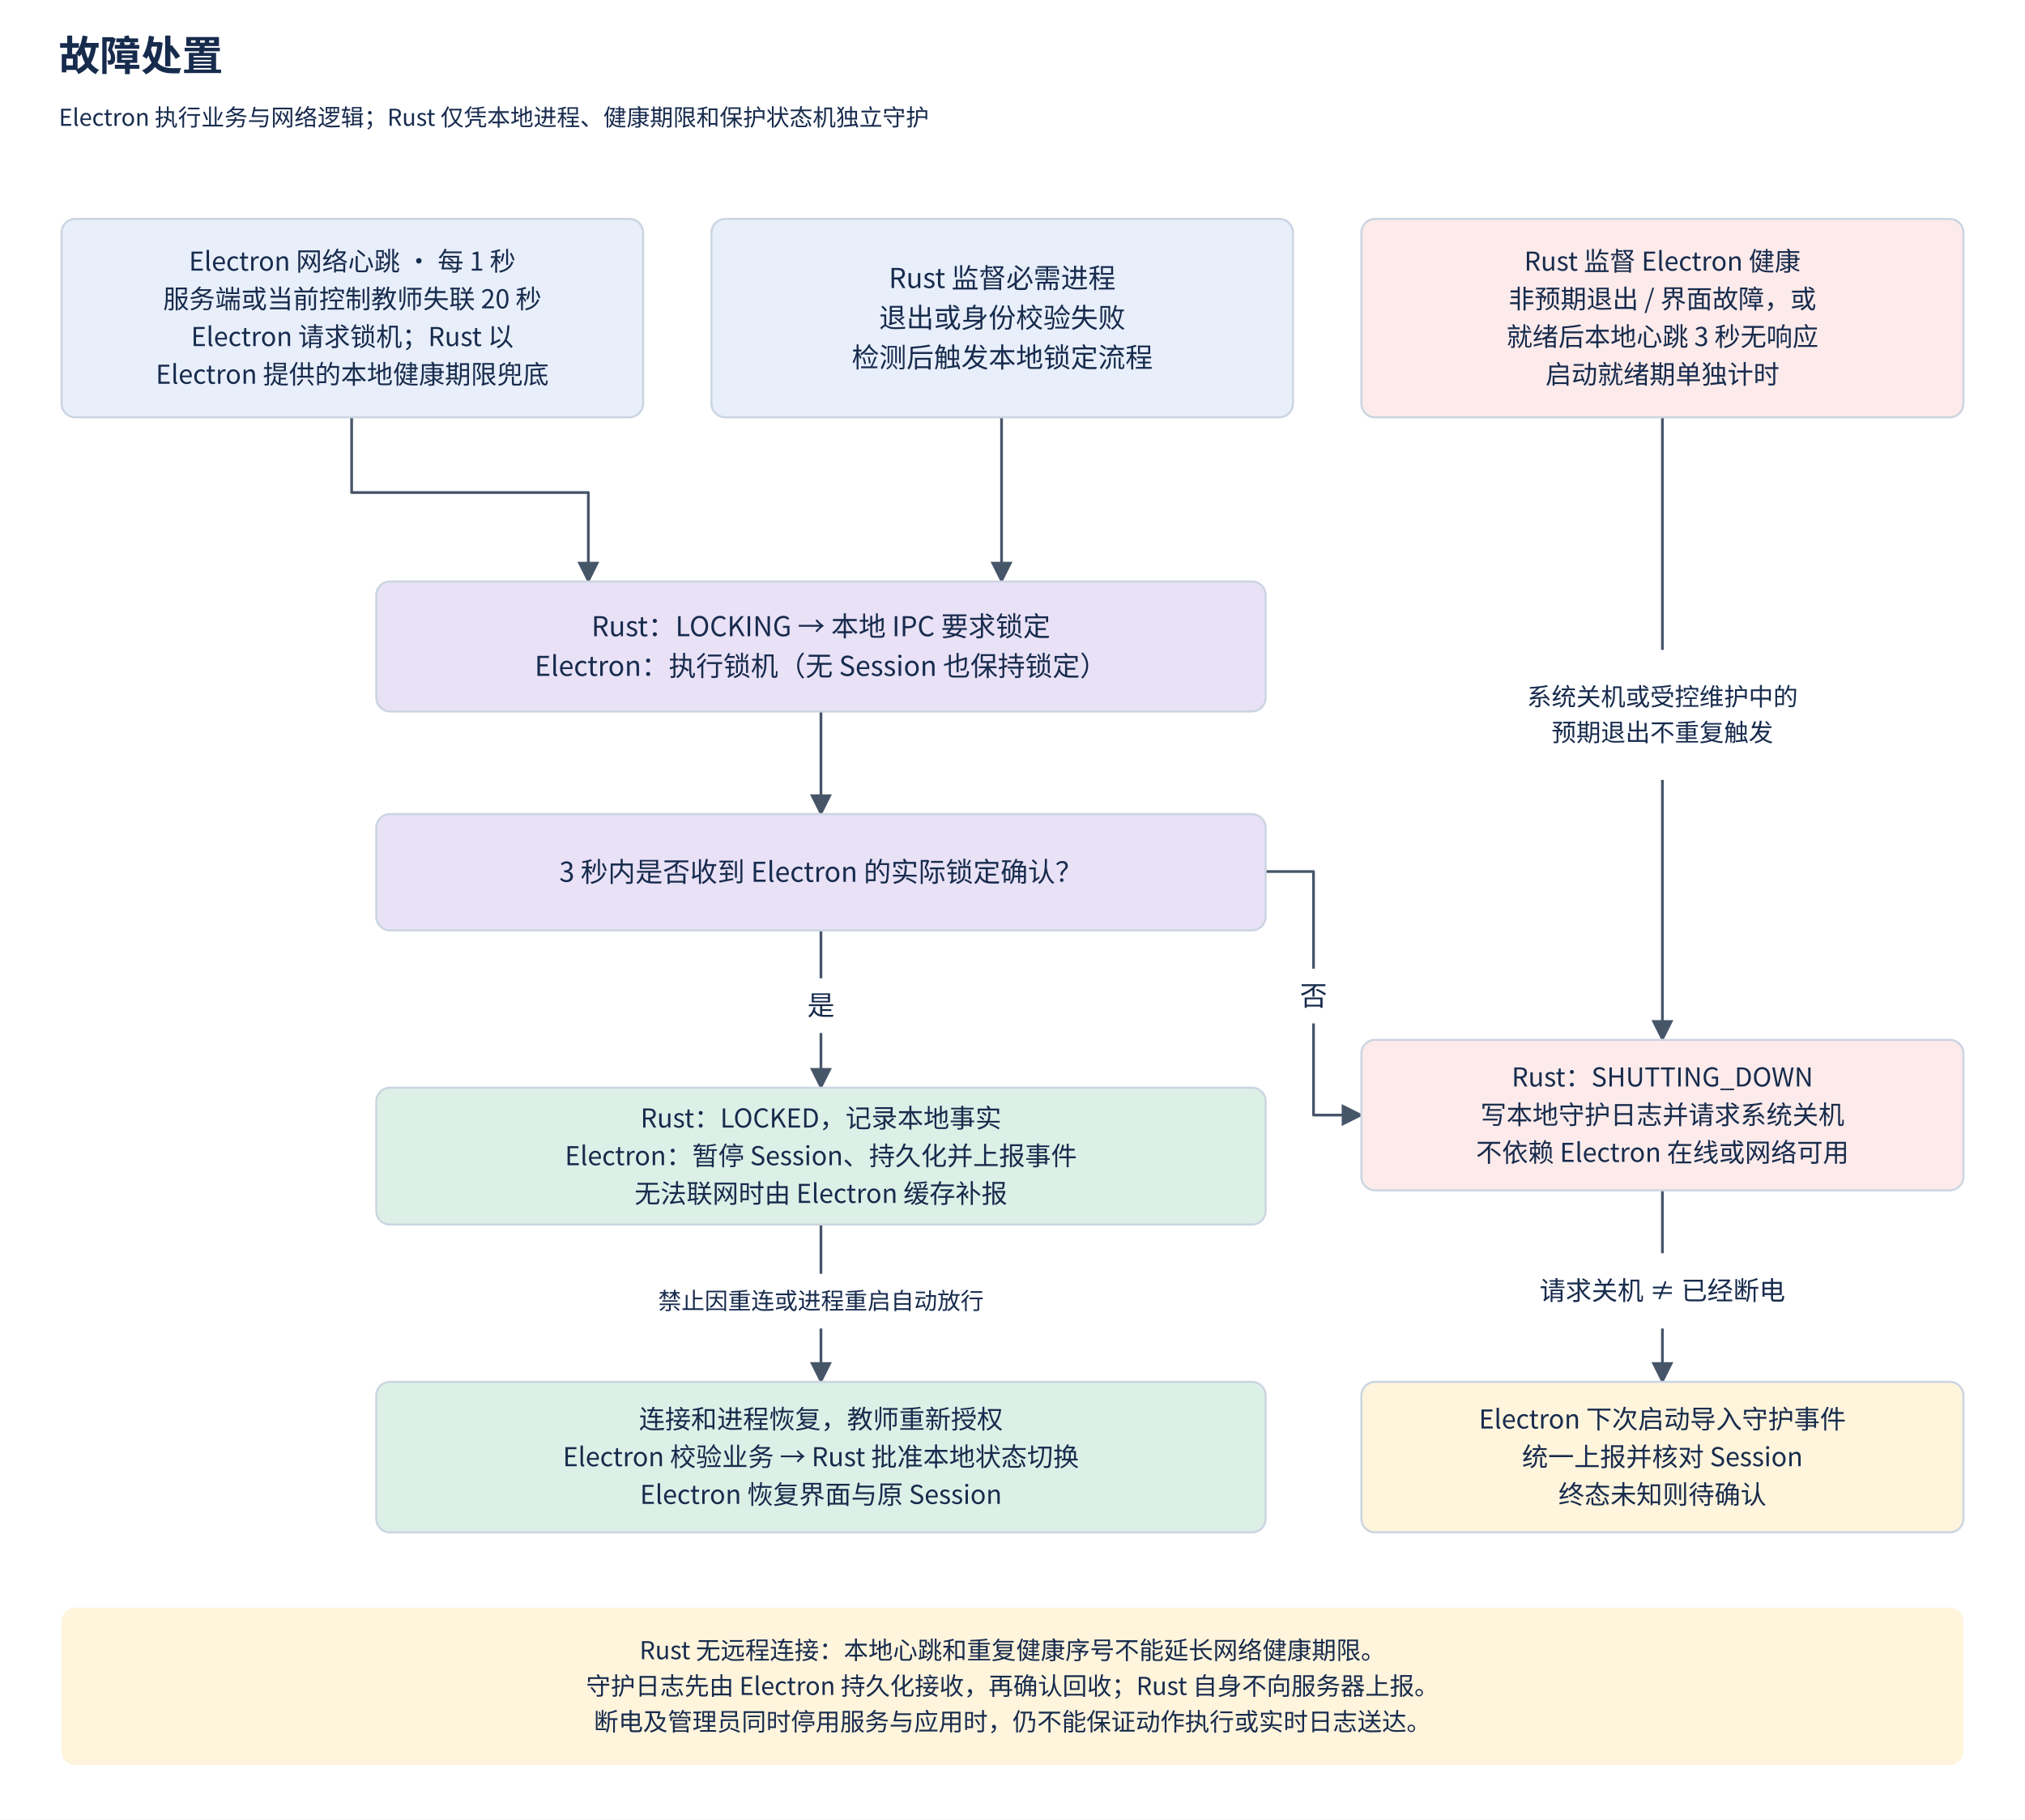
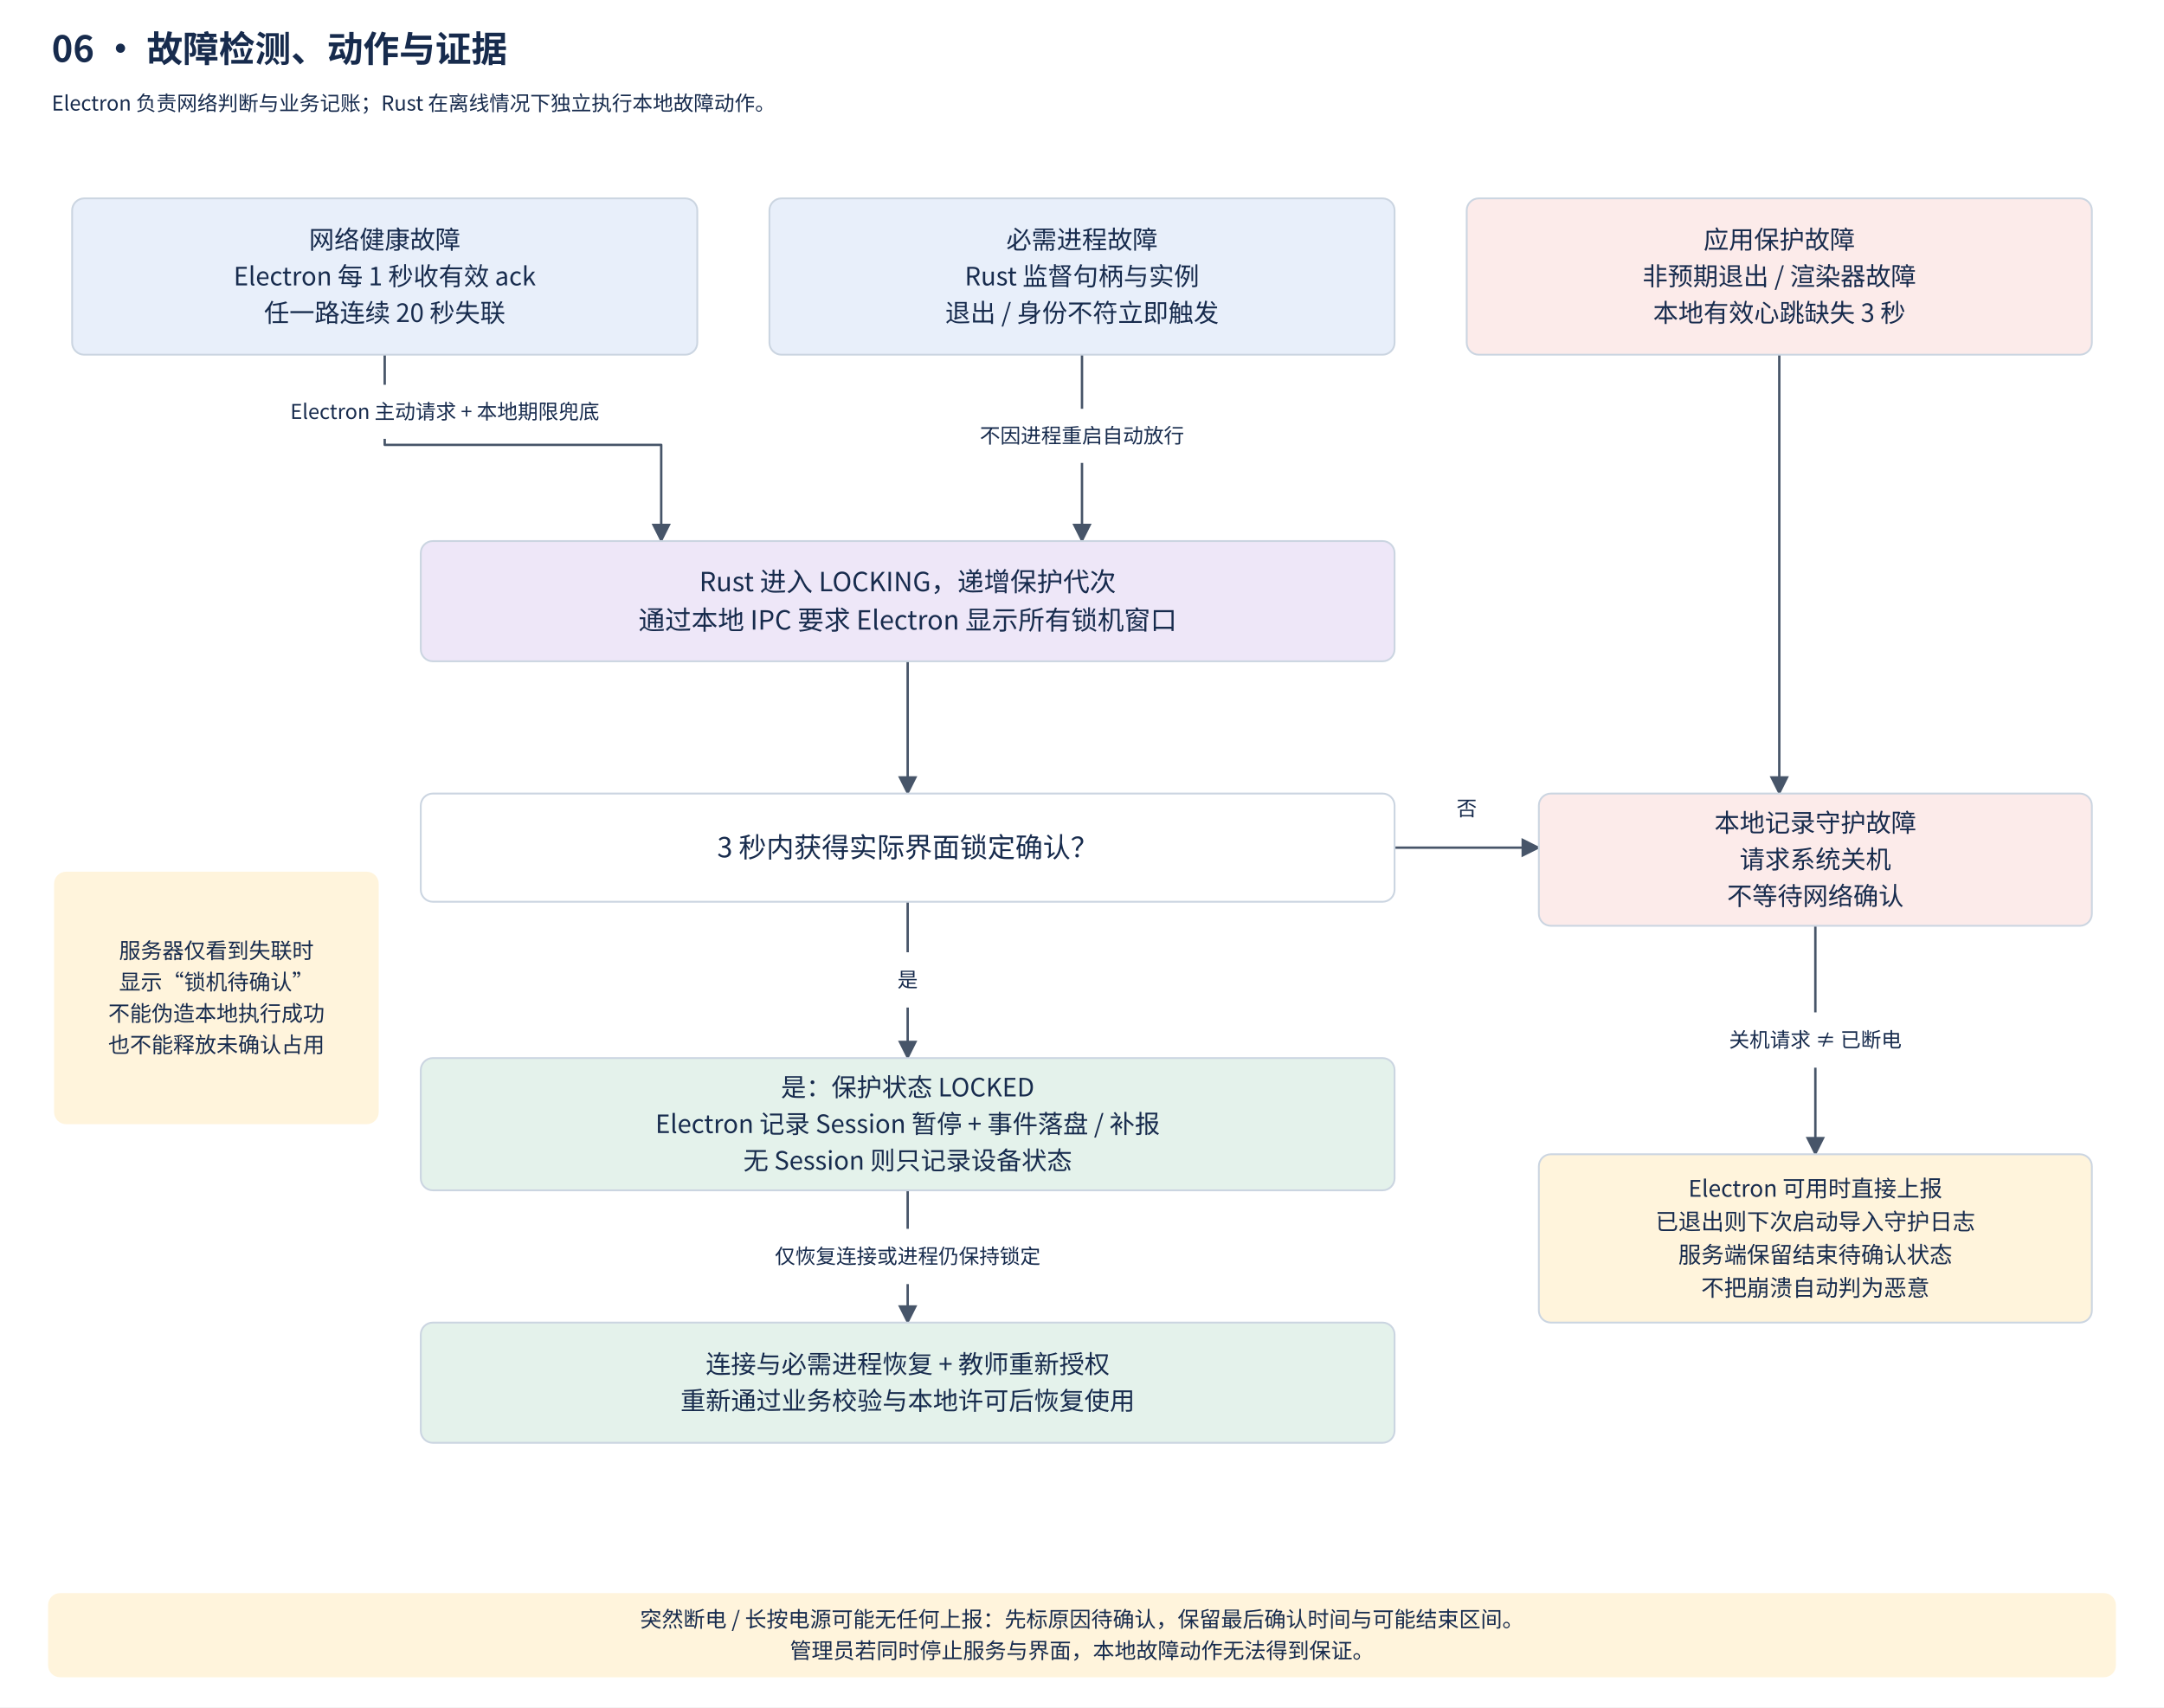
- <svg xmlns="http://www.w3.org/2000/svg" width="1480" height="1330" viewBox="0 0 1480 1330" role="img" aria-labelledby="title desc">
+ <svg xmlns="http://www.w3.org/2000/svg" width="1800" height="1420" viewBox="0 0 1800 1420" role="img" aria-labelledby="title desc">
  <defs>
    <marker id="arrow" viewBox="0 0 10 10" refX="9" refY="5" markerWidth="8" markerHeight="8" orient="auto-start-reverse">
      <path d="M 0 0 L 10 5 L 0 10 z" fill="#475569" />
    </marker>
  </defs>
-   <rect width="1480" height="1330" fill="#ffffff" />
-   <polyline points="257,305 257,360 430,360 430,425" fill="none" stroke="#475569" stroke-width="2" stroke-linejoin="round" marker-end="url(#arrow)" />
-   <polyline points="732,305 732,425" fill="none" stroke="#475569" stroke-width="2" stroke-linejoin="round" marker-end="url(#arrow)" />
-   <polyline points="600,520 600,595" fill="none" stroke="#475569" stroke-width="2" stroke-linejoin="round" marker-end="url(#arrow)" />
-   <polyline points="600,680 600,795" fill="none" stroke="#475569" stroke-width="2" stroke-linejoin="round" marker-end="url(#arrow)" />
-   <polyline points="600,895 600,1010" fill="none" stroke="#475569" stroke-width="2" stroke-linejoin="round" marker-end="url(#arrow)" />
-   <polyline points="925,637 960,637 960,815 995,815" fill="none" stroke="#475569" stroke-width="2" stroke-linejoin="round" marker-end="url(#arrow)" />
-   <polyline points="1215,305 1215,760" fill="none" stroke="#475569" stroke-width="2" stroke-linejoin="round" marker-end="url(#arrow)" />
-   <polyline points="1215,870 1215,1010" fill="none" stroke="#475569" stroke-width="2" stroke-linejoin="round" marker-end="url(#arrow)" />
-   <text x="43" y="51.5" text-anchor="start" font-family="Microsoft YaHei, Noto Sans CJK SC, sans-serif" font-size="30" font-weight="600" fill="#172b4d">故障处置</text>
-   <text x="43" y="91.95" text-anchor="start" font-family="Microsoft YaHei, Noto Sans CJK SC, sans-serif" font-size="17" font-weight="400" fill="#172b4d">Electron 执行业务与网络逻辑；Rust 仅凭本地进程、健康期限和保护状态机独立守护</text>
-   <rect x="45" y="160" width="425" height="145" rx="10" fill="#e8effa" stroke="#cbd5e1" stroke-width="1.5" />
-   <text x="257.5" y="197.825" text-anchor="middle" font-family="Microsoft YaHei, Noto Sans CJK SC, sans-serif" font-size="19" font-weight="400" fill="#172b4d">Electron 网络心跳 · 每 1 秒</text>
-   <text x="257.5" y="225.375" text-anchor="middle" font-family="Microsoft YaHei, Noto Sans CJK SC, sans-serif" font-size="19" font-weight="400" fill="#172b4d">服务端或当前控制教师失联 20 秒</text>
-   <text x="257.5" y="252.925" text-anchor="middle" font-family="Microsoft YaHei, Noto Sans CJK SC, sans-serif" font-size="19" font-weight="400" fill="#172b4d">Electron 请求锁机；Rust 以</text>
-   <text x="257.5" y="280.475" text-anchor="middle" font-family="Microsoft YaHei, Noto Sans CJK SC, sans-serif" font-size="19" font-weight="400" fill="#172b4d">Electron 提供的本地健康期限兜底</text>
-   <rect x="520" y="160" width="425" height="145" rx="10" fill="#e8effa" stroke="#cbd5e1" stroke-width="1.5" />
-   <text x="732.5" y="210.5" text-anchor="middle" font-family="Microsoft YaHei, Noto Sans CJK SC, sans-serif" font-size="20" font-weight="400" fill="#172b4d">Rust 监督必需进程</text>
-   <text x="732.5" y="239.5" text-anchor="middle" font-family="Microsoft YaHei, Noto Sans CJK SC, sans-serif" font-size="20" font-weight="400" fill="#172b4d">退出或身份校验失败</text>
-   <text x="732.5" y="268.5" text-anchor="middle" font-family="Microsoft YaHei, Noto Sans CJK SC, sans-serif" font-size="20" font-weight="400" fill="#172b4d">检测后触发本地锁定流程</text>
-   <rect x="995" y="160" width="440" height="145" rx="10" fill="#fcebea" stroke="#cbd5e1" stroke-width="1.5" />
-   <text x="1215.0" y="197.825" text-anchor="middle" font-family="Microsoft YaHei, Noto Sans CJK SC, sans-serif" font-size="19" font-weight="400" fill="#172b4d">Rust 监督 Electron 健康</text>
-   <text x="1215.0" y="225.375" text-anchor="middle" font-family="Microsoft YaHei, Noto Sans CJK SC, sans-serif" font-size="19" font-weight="400" fill="#172b4d">非预期退出 / 界面故障，或</text>
-   <text x="1215.0" y="252.925" text-anchor="middle" font-family="Microsoft YaHei, Noto Sans CJK SC, sans-serif" font-size="19" font-weight="400" fill="#172b4d">就绪后本地心跳 3 秒无响应</text>
-   <text x="1215.0" y="280.475" text-anchor="middle" font-family="Microsoft YaHei, Noto Sans CJK SC, sans-serif" font-size="19" font-weight="400" fill="#172b4d">启动就绪期单独计时</text>
-   <rect x="275" y="425" width="650" height="95" rx="10" fill="#e9e1f6" stroke="#cbd5e1" stroke-width="1.5" />
-   <text x="600.0" y="465.0" text-anchor="middle" font-family="Microsoft YaHei, Noto Sans CJK SC, sans-serif" font-size="20" font-weight="400" fill="#172b4d">Rust：LOCKING → 本地 IPC 要求锁定</text>
-   <text x="600.0" y="494.0" text-anchor="middle" font-family="Microsoft YaHei, Noto Sans CJK SC, sans-serif" font-size="20" font-weight="400" fill="#172b4d">Electron：执行锁机（无 Session 也保持锁定）</text>
-   <rect x="275" y="595" width="650" height="85" rx="10" fill="#e9e1f6" stroke="#cbd5e1" stroke-width="1.5" />
-   <text x="600.0" y="644.5" text-anchor="middle" font-family="Microsoft YaHei, Noto Sans CJK SC, sans-serif" font-size="20" font-weight="400" fill="#172b4d">3 秒内是否收到 Electron 的实际锁定确认？</text>
-   <rect x="275" y="795" width="650" height="100" rx="10" fill="#ddf0e7" stroke="#cbd5e1" stroke-width="1.5" />
-   <text x="600.0" y="824.1" text-anchor="middle" font-family="Microsoft YaHei, Noto Sans CJK SC, sans-serif" font-size="19" font-weight="400" fill="#172b4d">Rust：LOCKED，记录本地事实</text>
-   <text x="600.0" y="851.65" text-anchor="middle" font-family="Microsoft YaHei, Noto Sans CJK SC, sans-serif" font-size="19" font-weight="400" fill="#172b4d">Electron：暂停 Session、持久化并上报事件</text>
-   <text x="600.0" y="879.2" text-anchor="middle" font-family="Microsoft YaHei, Noto Sans CJK SC, sans-serif" font-size="19" font-weight="400" fill="#172b4d">无法联网时由 Electron 缓存补报</text>
-   <rect x="275" y="1010" width="650" height="110" rx="10" fill="#ddf0e7" stroke="#cbd5e1" stroke-width="1.5" />
-   <text x="600.0" y="1044.1" text-anchor="middle" font-family="Microsoft YaHei, Noto Sans CJK SC, sans-serif" font-size="19" font-weight="400" fill="#172b4d">连接和进程恢复，教师重新授权</text>
-   <text x="600.0" y="1071.65" text-anchor="middle" font-family="Microsoft YaHei, Noto Sans CJK SC, sans-serif" font-size="19" font-weight="400" fill="#172b4d">Electron 校验业务 → Rust 批准本地状态切换</text>
-   <text x="600.0" y="1099.2" text-anchor="middle" font-family="Microsoft YaHei, Noto Sans CJK SC, sans-serif" font-size="19" font-weight="400" fill="#172b4d">Electron 恢复界面与原 Session</text>
-   <rect x="995" y="760" width="440" height="110" rx="10" fill="#fcebea" stroke="#cbd5e1" stroke-width="1.5" />
-   <text x="1215.0" y="794.1" text-anchor="middle" font-family="Microsoft YaHei, Noto Sans CJK SC, sans-serif" font-size="19" font-weight="400" fill="#172b4d">Rust：SHUTTING_DOWN</text>
-   <text x="1215.0" y="821.65" text-anchor="middle" font-family="Microsoft YaHei, Noto Sans CJK SC, sans-serif" font-size="19" font-weight="400" fill="#172b4d">写本地守护日志并请求系统关机</text>
-   <text x="1215.0" y="849.2" text-anchor="middle" font-family="Microsoft YaHei, Noto Sans CJK SC, sans-serif" font-size="19" font-weight="400" fill="#172b4d">不依赖 Electron 在线或网络可用</text>
-   <rect x="995" y="1010" width="440" height="110" rx="10" fill="#fff4dc" stroke="#cbd5e1" stroke-width="1.5" />
-   <text x="1215.0" y="1044.1" text-anchor="middle" font-family="Microsoft YaHei, Noto Sans CJK SC, sans-serif" font-size="19" font-weight="400" fill="#172b4d">Electron 下次启动导入守护事件</text>
-   <text x="1215.0" y="1071.65" text-anchor="middle" font-family="Microsoft YaHei, Noto Sans CJK SC, sans-serif" font-size="19" font-weight="400" fill="#172b4d">统一上报并核对 Session</text>
-   <text x="1215.0" y="1099.2" text-anchor="middle" font-family="Microsoft YaHei, Noto Sans CJK SC, sans-serif" font-size="19" font-weight="400" fill="#172b4d">终态未知则待确认</text>
-   <rect x="555" y="715" width="90" height="40" rx="10" fill="#ffffff" stroke="none" stroke-width="1.5" />
-   <text x="600.0" y="742.0" text-anchor="middle" font-family="Microsoft YaHei, Noto Sans CJK SC, sans-serif" font-size="20" font-weight="400" fill="#172b4d">是</text>
-   <rect x="375" y="931" width="450" height="40" rx="10" fill="#ffffff" stroke="none" stroke-width="1.5" />
-   <text x="600.0" y="956.95" text-anchor="middle" font-family="Microsoft YaHei, Noto Sans CJK SC, sans-serif" font-size="17" font-weight="400" fill="#172b4d">禁止因重连或进程重启自动放行</text>
-   <rect x="930" y="708" width="60" height="40" rx="10" fill="#ffffff" stroke="none" stroke-width="1.5" />
-   <text x="960.0" y="735.0" text-anchor="middle" font-family="Microsoft YaHei, Noto Sans CJK SC, sans-serif" font-size="20" font-weight="400" fill="#172b4d">否</text>
-   <rect x="1004" y="475" width="422" height="95" rx="10" fill="#ffffff" stroke="none" stroke-width="1.5" />
-   <text x="1215.0" y="515.75" text-anchor="middle" font-family="Microsoft YaHei, Noto Sans CJK SC, sans-serif" font-size="18" font-weight="400" fill="#172b4d">系统关机或受控维护中的</text>
-   <text x="1215.0" y="541.85" text-anchor="middle" font-family="Microsoft YaHei, Noto Sans CJK SC, sans-serif" font-size="18" font-weight="400" fill="#172b4d">预期退出不重复触发</text>
-   <rect x="1004" y="916" width="422" height="55" rx="10" fill="#ffffff" stroke="none" stroke-width="1.5" />
-   <text x="1215.0" y="950.15" text-anchor="middle" font-family="Microsoft YaHei, Noto Sans CJK SC, sans-serif" font-size="19" font-weight="400" fill="#172b4d">请求关机 ≠ 已经断电</text>
-   <rect x="45" y="1175" width="1390" height="115" rx="10" fill="#fff4dc" stroke="none" stroke-width="1.5" />
-   <text x="740.0" y="1212.7" text-anchor="middle" font-family="Microsoft YaHei, Noto Sans CJK SC, sans-serif" font-size="18" font-weight="400" fill="#172b4d">Rust 无远程连接：本地心跳和重复健康序号不能延长网络健康期限。</text>
-   <text x="740.0" y="1238.8" text-anchor="middle" font-family="Microsoft YaHei, Noto Sans CJK SC, sans-serif" font-size="18" font-weight="400" fill="#172b4d">守护日志先由 Electron 持久化接收，再确认回收；Rust 自身不向服务器上报。</text>
-   <text x="740.0" y="1264.9" text-anchor="middle" font-family="Microsoft YaHei, Noto Sans CJK SC, sans-serif" font-size="18" font-weight="400" fill="#172b4d">断电及管理员同时停用服务与应用时，仍不能保证动作执行或实时日志送达。</text>
+   <rect width="1800" height="1420" fill="#ffffff" />
+   <polyline points="320,295 320,370 550,370 550,450" fill="none" stroke="#475569" stroke-width="2" stroke-linejoin="round" marker-end="url(#arrow)" />
+   <polyline points="900,295 900,450" fill="none" stroke="#475569" stroke-width="2" stroke-linejoin="round" marker-end="url(#arrow)" />
+   <polyline points="755.0,550 755.0,660" fill="none" stroke="#475569" stroke-width="2" stroke-linejoin="round" marker-end="url(#arrow)" />
+   <polyline points="755.0,750 755.0,880" fill="none" stroke="#475569" stroke-width="2" stroke-linejoin="round" marker-end="url(#arrow)" />
+   <polyline points="755.0,990 755.0,1100" fill="none" stroke="#475569" stroke-width="2" stroke-linejoin="round" marker-end="url(#arrow)" />
+   <polyline points="1480,295 1480,660" fill="none" stroke="#475569" stroke-width="2" stroke-linejoin="round" marker-end="url(#arrow)" />
+   <polyline points="1160,705 1280,705" fill="none" stroke="#475569" stroke-width="2" stroke-linejoin="round" marker-end="url(#arrow)" />
+   <polyline points="1510.0,770 1510.0,960" fill="none" stroke="#475569" stroke-width="2" stroke-linejoin="round" marker-end="url(#arrow)" />
+   <text x="43" y="51.5" text-anchor="start" font-family="Microsoft YaHei, Noto Sans CJK SC, sans-serif" font-size="30" font-weight="600" fill="#172b4d">06 · 故障检测、动作与证据</text>
+   <text x="43" y="91.95" text-anchor="start" font-family="Microsoft YaHei, Noto Sans CJK SC, sans-serif" font-size="17" font-weight="400" fill="#172b4d">Electron 负责网络判断与业务记账；Rust 在离线情况下独立执行本地故障动作。</text>
+   <rect x="60" y="165" width="520" height="130" rx="10" fill="#e8effa" stroke="#cbd5e1" stroke-width="1.5" />
+   <text x="320.0" y="206.9" text-anchor="middle" font-family="Microsoft YaHei, Noto Sans CJK SC, sans-serif" font-size="21" font-weight="400" fill="#172b4d">网络健康故障</text>
+   <text x="320.0" y="237.35" text-anchor="middle" font-family="Microsoft YaHei, Noto Sans CJK SC, sans-serif" font-size="21" font-weight="400" fill="#172b4d">Electron 每 1 秒收有效 ack</text>
+   <text x="320.0" y="267.8" text-anchor="middle" font-family="Microsoft YaHei, Noto Sans CJK SC, sans-serif" font-size="21" font-weight="400" fill="#172b4d">任一路连续 20 秒失联</text>
+   <rect x="640" y="165" width="520" height="130" rx="10" fill="#e8effa" stroke="#cbd5e1" stroke-width="1.5" />
+   <text x="900.0" y="206.9" text-anchor="middle" font-family="Microsoft YaHei, Noto Sans CJK SC, sans-serif" font-size="21" font-weight="400" fill="#172b4d">必需进程故障</text>
+   <text x="900.0" y="237.35" text-anchor="middle" font-family="Microsoft YaHei, Noto Sans CJK SC, sans-serif" font-size="21" font-weight="400" fill="#172b4d">Rust 监督句柄与实例</text>
+   <text x="900.0" y="267.8" text-anchor="middle" font-family="Microsoft YaHei, Noto Sans CJK SC, sans-serif" font-size="21" font-weight="400" fill="#172b4d">退出 / 身份不符立即触发</text>
+   <rect x="1220" y="165" width="520" height="130" rx="10" fill="#fcebea" stroke="#cbd5e1" stroke-width="1.5" />
+   <text x="1480.0" y="206.9" text-anchor="middle" font-family="Microsoft YaHei, Noto Sans CJK SC, sans-serif" font-size="21" font-weight="400" fill="#172b4d">应用保护故障</text>
+   <text x="1480.0" y="237.35" text-anchor="middle" font-family="Microsoft YaHei, Noto Sans CJK SC, sans-serif" font-size="21" font-weight="400" fill="#172b4d">非预期退出 / 渲染器故障</text>
+   <text x="1480.0" y="267.8" text-anchor="middle" font-family="Microsoft YaHei, Noto Sans CJK SC, sans-serif" font-size="21" font-weight="400" fill="#172b4d">本地有效心跳缺失 3 秒</text>
+   <rect x="350" y="450" width="810" height="100" rx="10" fill="#eee7f8" stroke="#cbd5e1" stroke-width="1.5" />
+   <text x="755.0" y="491.75" text-anchor="middle" font-family="Microsoft YaHei, Noto Sans CJK SC, sans-serif" font-size="22" font-weight="400" fill="#172b4d">Rust 进入 LOCKING，递增保护代次</text>
+   <text x="755.0" y="523.65" text-anchor="middle" font-family="Microsoft YaHei, Noto Sans CJK SC, sans-serif" font-size="22" font-weight="400" fill="#172b4d">通过本地 IPC 要求 Electron 显示所有锁机窗口</text>
+   <rect x="85" y="320" width="570" height="45" rx="10" fill="#ffffff" stroke="none" stroke-width="1.5" />
+   <text x="370.0" y="348.45" text-anchor="middle" font-family="Microsoft YaHei, Noto Sans CJK SC, sans-serif" font-size="17" font-weight="400" fill="#172b4d">Electron 主动请求 + 本地期限兜底</text>
+   <rect x="720" y="340" width="360" height="45" rx="10" fill="#ffffff" stroke="none" stroke-width="1.5" />
+   <text x="900.0" y="368.45" text-anchor="middle" font-family="Microsoft YaHei, Noto Sans CJK SC, sans-serif" font-size="17" font-weight="400" fill="#172b4d">不因进程重启自动放行</text>
+   <rect x="350" y="660" width="810" height="90" rx="10" fill="#ffffff" stroke="#cbd5e1" stroke-width="1.5" />
+   <text x="755.0" y="713.05" text-anchor="middle" font-family="Microsoft YaHei, Noto Sans CJK SC, sans-serif" font-size="23" font-weight="400" fill="#172b4d">3 秒内获得实际界面锁定确认？</text>
+   <rect x="350" y="880" width="810" height="110" rx="10" fill="#e4f2eb" stroke="#cbd5e1" stroke-width="1.5" />
+   <text x="755.0" y="911.9" text-anchor="middle" font-family="Microsoft YaHei, Noto Sans CJK SC, sans-serif" font-size="21" font-weight="400" fill="#172b4d">是：保护状态 LOCKED</text>
+   <text x="755.0" y="942.35" text-anchor="middle" font-family="Microsoft YaHei, Noto Sans CJK SC, sans-serif" font-size="21" font-weight="400" fill="#172b4d">Electron 记录 Session 暂停 + 事件落盘 / 补报</text>
+   <text x="755.0" y="972.8" text-anchor="middle" font-family="Microsoft YaHei, Noto Sans CJK SC, sans-serif" font-size="21" font-weight="400" fill="#172b4d">无 Session 则只记录设备状态</text>
+   <rect x="585.0" y="792.0" width="340" height="46" rx="10" fill="#ffffff" stroke="none" stroke-width="1.5" />
+   <text x="755.0" y="820.95" text-anchor="middle" font-family="Microsoft YaHei, Noto Sans CJK SC, sans-serif" font-size="17" font-weight="400" fill="#172b4d">是</text>
+   <rect x="350" y="1100" width="810" height="100" rx="10" fill="#e4f2eb" stroke="#cbd5e1" stroke-width="1.5" />
+   <text x="755.0" y="1142.125" text-anchor="middle" font-family="Microsoft YaHei, Noto Sans CJK SC, sans-serif" font-size="21" font-weight="400" fill="#172b4d">连接与必需进程恢复 + 教师重新授权</text>
+   <text x="755.0" y="1172.575" text-anchor="middle" font-family="Microsoft YaHei, Noto Sans CJK SC, sans-serif" font-size="21" font-weight="400" fill="#172b4d">重新通过业务校验与本地许可后恢复使用</text>
+   <rect x="585.0" y="1022.0" width="340" height="46" rx="10" fill="#ffffff" stroke="none" stroke-width="1.5" />
+   <text x="755.0" y="1050.95" text-anchor="middle" font-family="Microsoft YaHei, Noto Sans CJK SC, sans-serif" font-size="17" font-weight="400" fill="#172b4d">仅恢复连接或进程仍保持锁定</text>
+   <rect x="1280" y="660" width="460" height="110" rx="10" fill="#fcebea" stroke="#cbd5e1" stroke-width="1.5" />
+   <text x="1510.0" y="691.9" text-anchor="middle" font-family="Microsoft YaHei, Noto Sans CJK SC, sans-serif" font-size="21" font-weight="400" fill="#172b4d">本地记录守护故障</text>
+   <text x="1510.0" y="722.35" text-anchor="middle" font-family="Microsoft YaHei, Noto Sans CJK SC, sans-serif" font-size="21" font-weight="400" fill="#172b4d">请求系统关机</text>
+   <text x="1510.0" y="752.8" text-anchor="middle" font-family="Microsoft YaHei, Noto Sans CJK SC, sans-serif" font-size="21" font-weight="400" fill="#172b4d">不等待网络确认</text>
+   <rect x="1170" y="650" width="100" height="45" rx="10" fill="#ffffff" stroke="none" stroke-width="1.5" />
+   <text x="1220.0" y="678.45" text-anchor="middle" font-family="Microsoft YaHei, Noto Sans CJK SC, sans-serif" font-size="17" font-weight="400" fill="#172b4d">否</text>
+   <rect x="1280" y="960" width="460" height="140" rx="10" fill="#fff4dc" stroke="#cbd5e1" stroke-width="1.5" />
+   <text x="1510.0" y="995.325" text-anchor="middle" font-family="Microsoft YaHei, Noto Sans CJK SC, sans-serif" font-size="19" font-weight="400" fill="#172b4d">Electron 可用时直接上报</text>
+   <text x="1510.0" y="1022.875" text-anchor="middle" font-family="Microsoft YaHei, Noto Sans CJK SC, sans-serif" font-size="19" font-weight="400" fill="#172b4d">已退出则下次启动导入守护日志</text>
+   <text x="1510.0" y="1050.425" text-anchor="middle" font-family="Microsoft YaHei, Noto Sans CJK SC, sans-serif" font-size="19" font-weight="400" fill="#172b4d">服务端保留结束待确认状态</text>
+   <text x="1510.0" y="1077.975" text-anchor="middle" font-family="Microsoft YaHei, Noto Sans CJK SC, sans-serif" font-size="19" font-weight="400" fill="#172b4d">不把崩溃自动判为恶意</text>
+   <rect x="1340.0" y="842.0" width="340" height="46" rx="10" fill="#ffffff" stroke="none" stroke-width="1.5" />
+   <text x="1510.0" y="870.95" text-anchor="middle" font-family="Microsoft YaHei, Noto Sans CJK SC, sans-serif" font-size="17" font-weight="400" fill="#172b4d">关机请求 ≠ 已断电</text>
+   <rect x="45" y="725" width="270" height="210" rx="10" fill="#fff4dc" stroke="none" stroke-width="1.5" />
+   <text x="180.0" y="797.15" text-anchor="middle" font-family="Microsoft YaHei, Noto Sans CJK SC, sans-serif" font-size="18" font-weight="400" fill="#172b4d">服务器仅看到失联时</text>
+   <text x="180.0" y="823.25" text-anchor="middle" font-family="Microsoft YaHei, Noto Sans CJK SC, sans-serif" font-size="18" font-weight="400" fill="#172b4d">显示“锁机待确认”</text>
+   <text x="180.0" y="849.35" text-anchor="middle" font-family="Microsoft YaHei, Noto Sans CJK SC, sans-serif" font-size="18" font-weight="400" fill="#172b4d">不能伪造本地执行成功</text>
+   <text x="180.0" y="875.45" text-anchor="middle" font-family="Microsoft YaHei, Noto Sans CJK SC, sans-serif" font-size="18" font-weight="400" fill="#172b4d">也不能释放未确认占用</text>
+   <rect x="40" y="1325" width="1720" height="70" rx="10" fill="#fff4dc" stroke="none" stroke-width="1.5" />
+   <text x="900.0" y="1353.25" text-anchor="middle" font-family="Microsoft YaHei, Noto Sans CJK SC, sans-serif" font-size="18" font-weight="400" fill="#172b4d">突然断电 / 长按电源可能无任何上报：先标原因待确认，保留最后确认时间与可能结束区间。</text>
+   <text x="900.0" y="1379.35" text-anchor="middle" font-family="Microsoft YaHei, Noto Sans CJK SC, sans-serif" font-size="18" font-weight="400" fill="#172b4d">管理员若同时停止服务与界面，本地故障动作无法得到保证。</text>
</svg>
